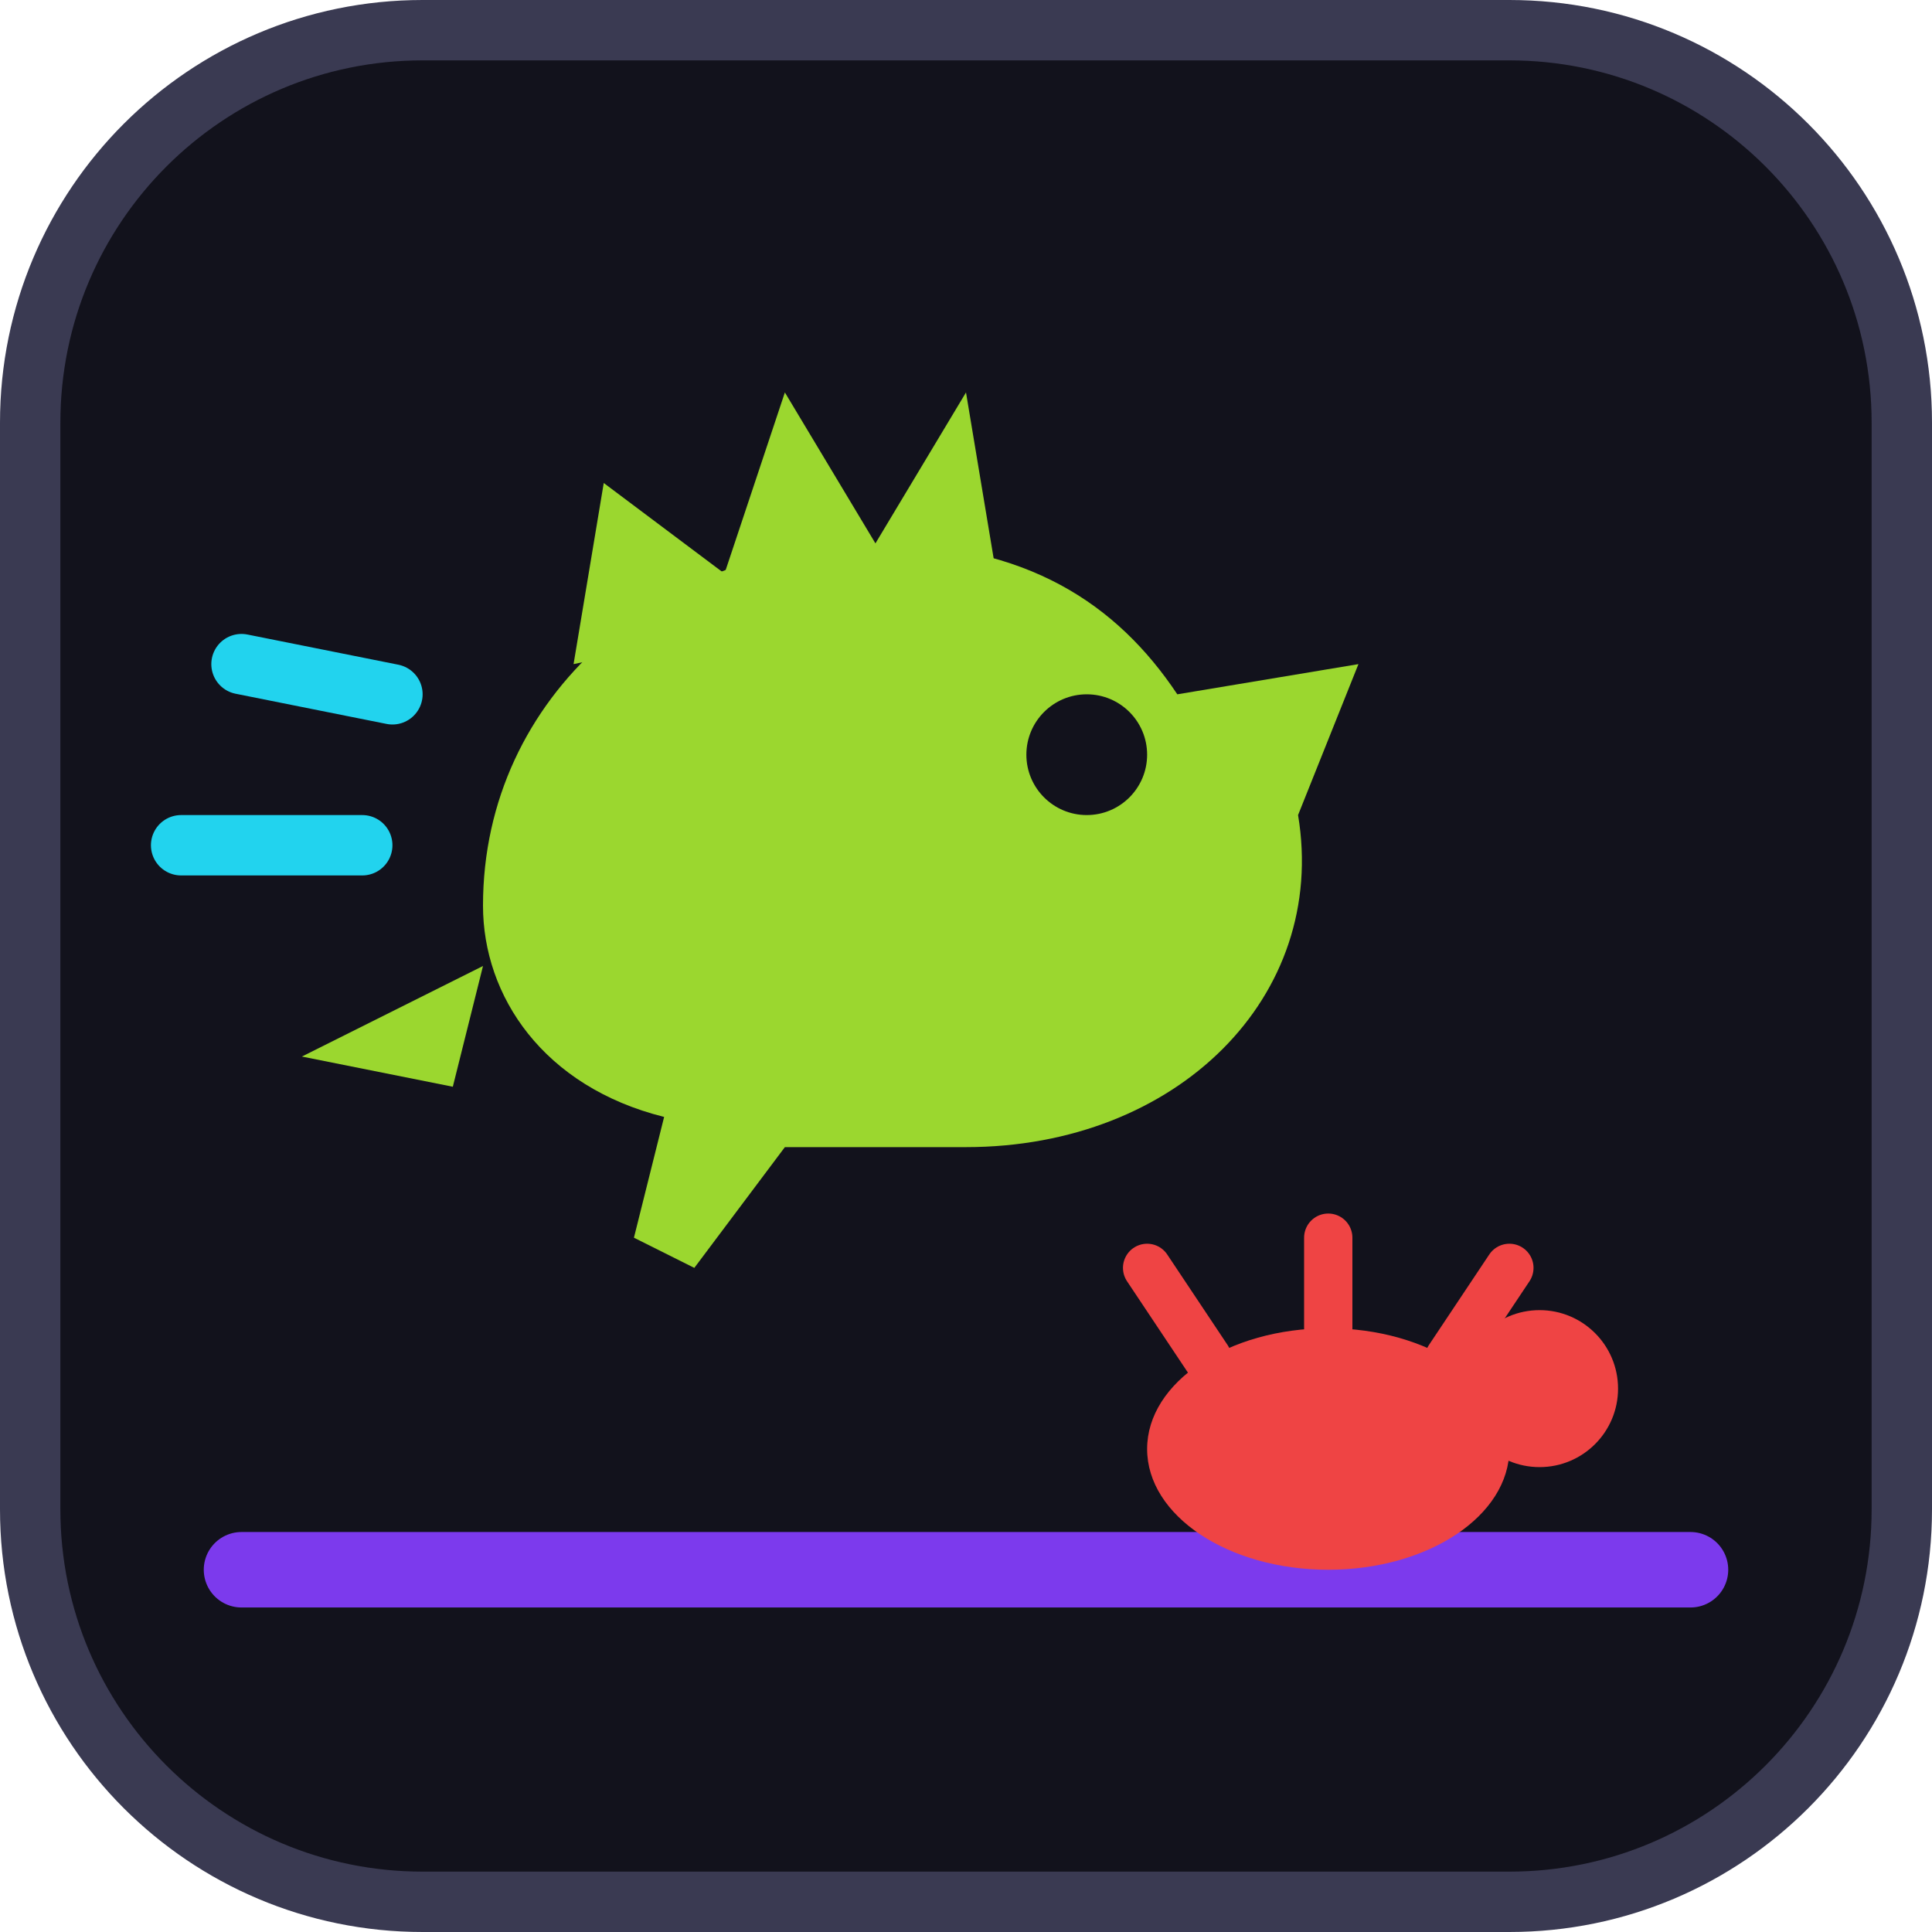
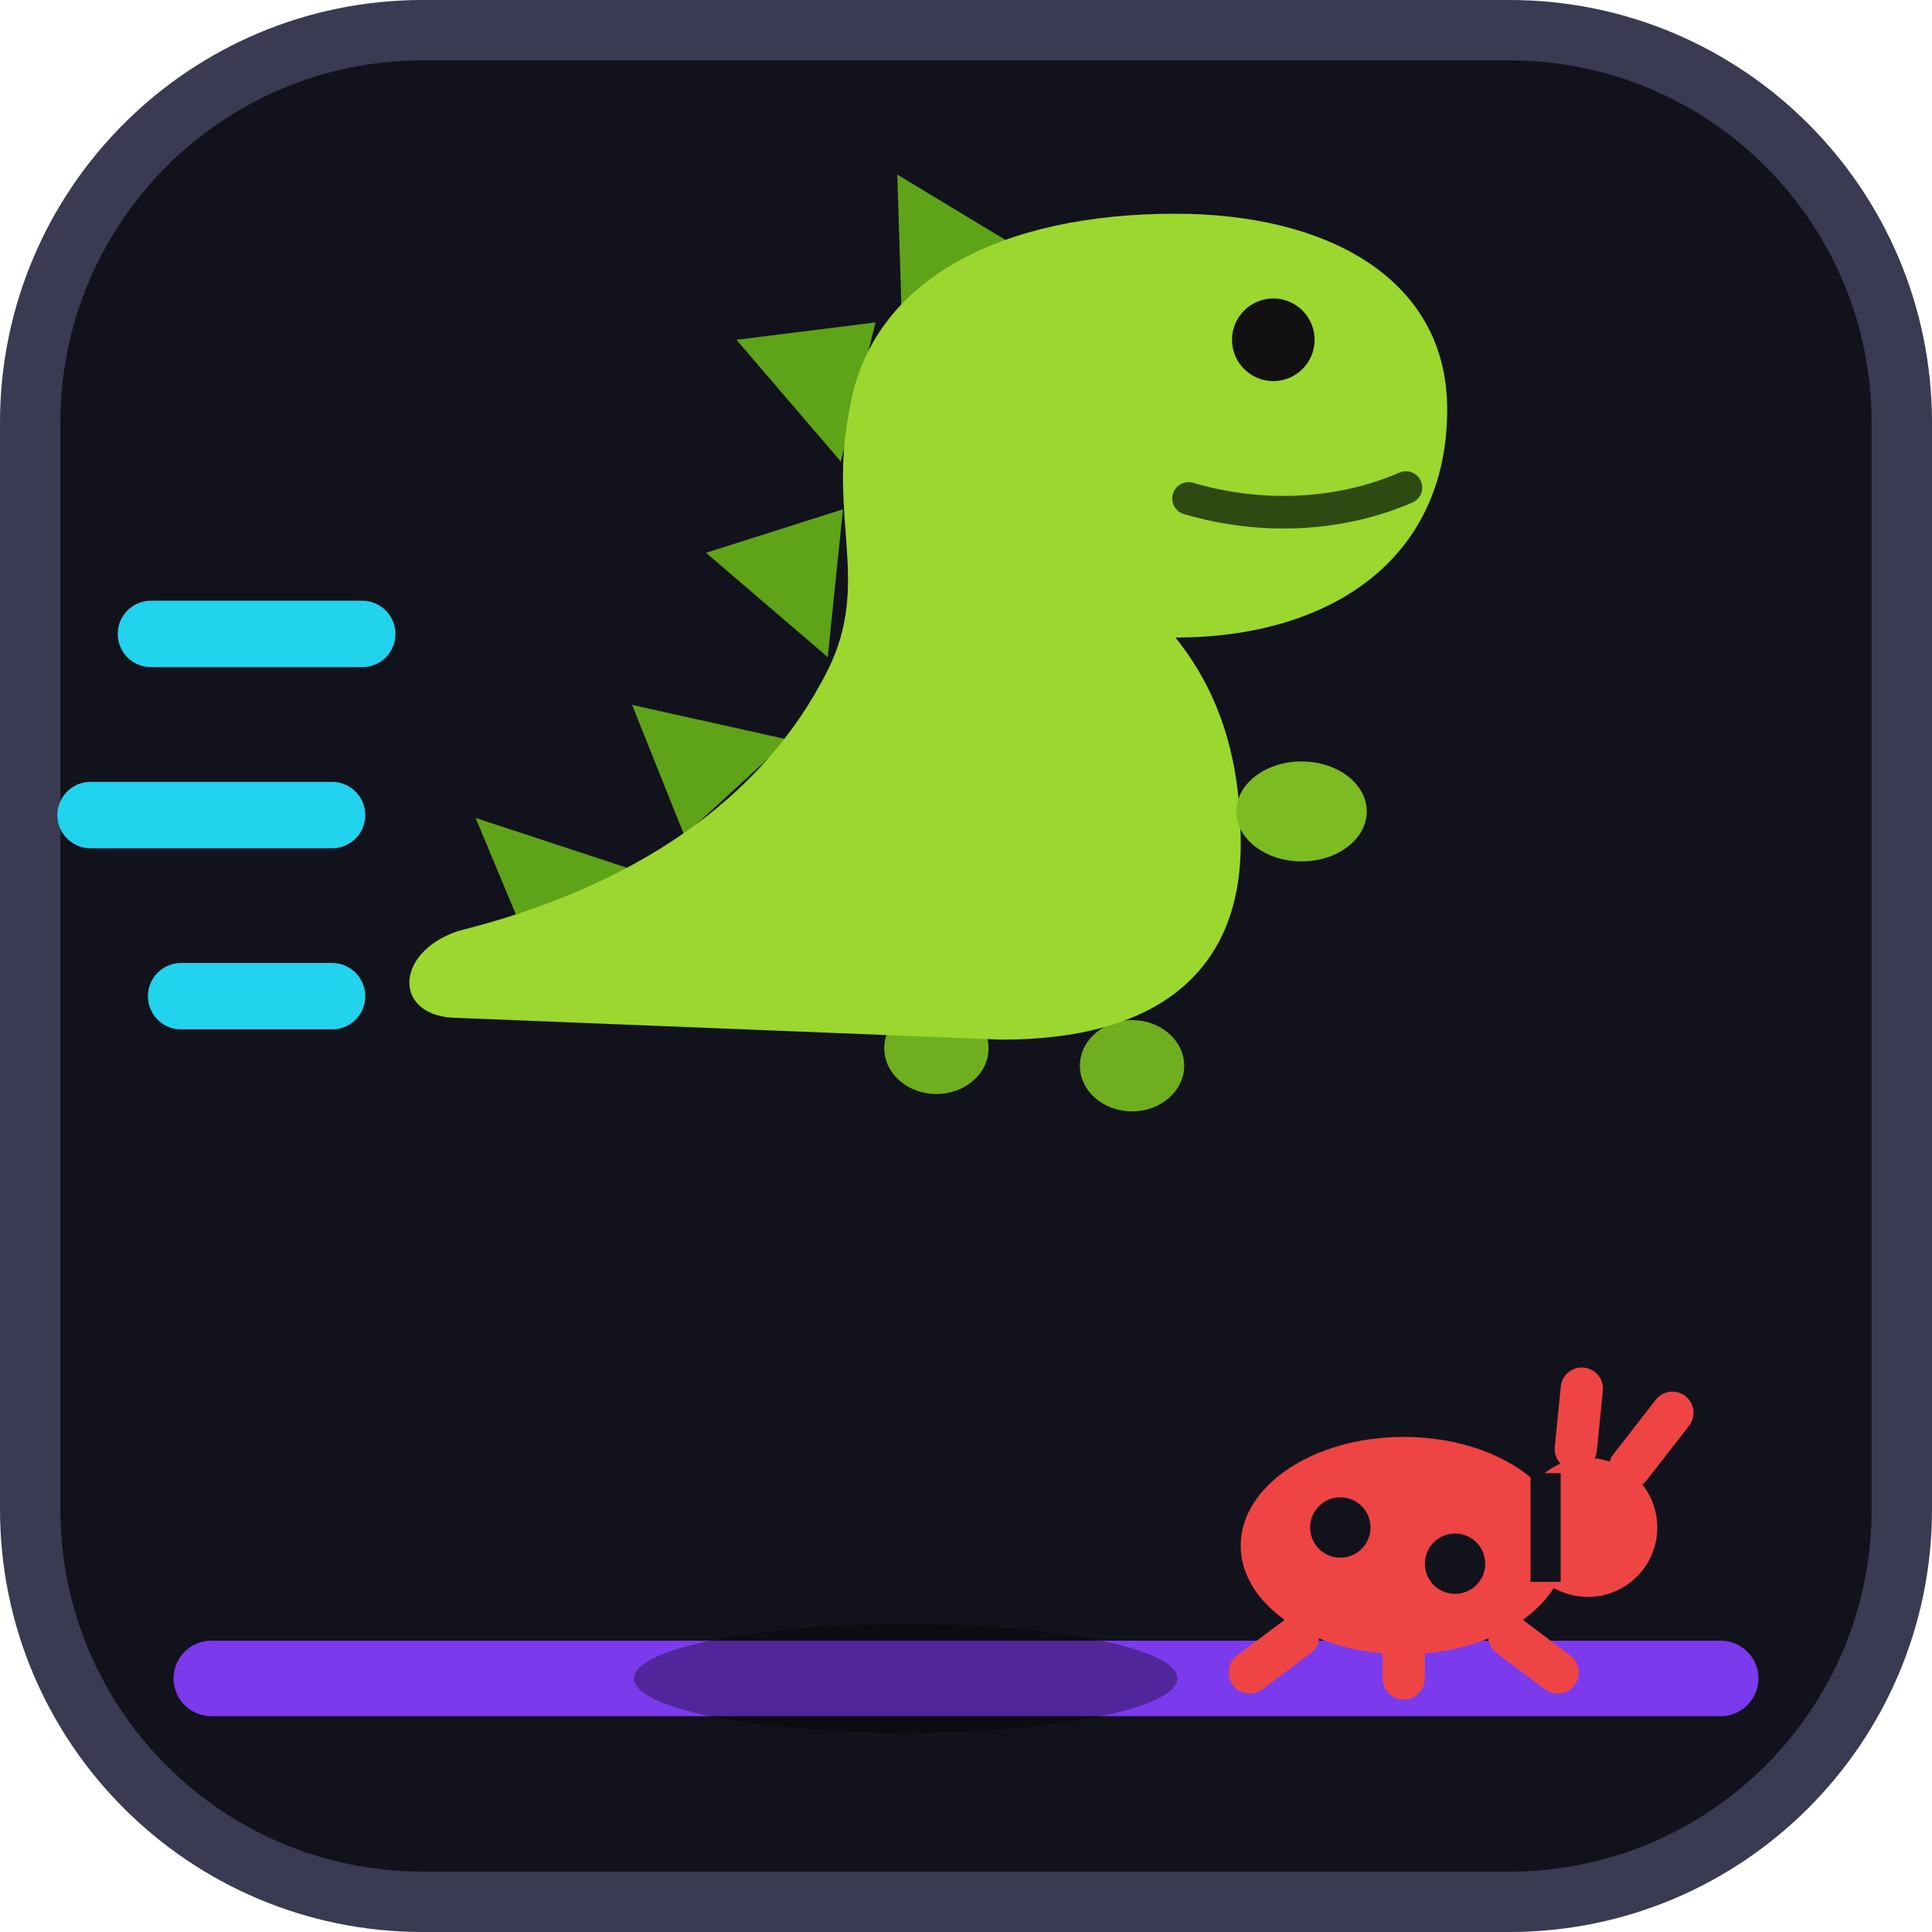
<svg xmlns="http://www.w3.org/2000/svg" viewBox="0 0 64 64">
  <rect x="1" y="1" width="62" height="62" rx="13" fill="#12121c" stroke="#3a3a52" stroke-width="2" />
-   <path d="M8 52h48" stroke="#7c3aed" stroke-width="2.5" stroke-linecap="round" />
-   <path d="M16 30c0-7 6-12 13-12 5 0 8 2 10 5l6-1-2 5c1 6-4 11-11 11h-6l-3 4-2-1 1-4c-4-1-6-4-6-7z" fill="#9bd72f" />
-   <path d="M19 22l1-6 4 3 2-6 3 5 3-5 1 6" fill="#9bd72f" />
-   <circle cx="36" cy="25" r="2" fill="#12121c" />
-   <path d="M16 32l-6 3 5 1" fill="#9bd72f" />
-   <ellipse cx="44" cy="48" rx="6" ry="4" fill="#ef4444" />
-   <circle cx="51" cy="46" r="2.6" fill="#ef4444" />
-   <path d="M40 45l-2-3M44 44v-3M48 45l2-3" stroke="#ef4444" stroke-width="1.6" stroke-linecap="round" />
-   <path d="M8 22l5 1M6 28l6 0" stroke="#22d3ee" stroke-width="2" stroke-linecap="round" />
+   <path d="M7 55.6h50" stroke="#7c3aed" stroke-width="2.5" stroke-linecap="round" />
+   <ellipse cx="30" cy="55.6" rx="9" ry="1.8" fill="#000000" opacity="0.35" />
+   <path d="M5 21h7M3 27h8M6 33h5" stroke="#22d3ee" stroke-width="2.2" stroke-linecap="round" />
+   <g transform="matrix(-0.72 0 0 0.72 55.5 -3)">
+     <path d="M30.5 15.4 L35.8 12.2 L35.6 18.6 Z M36.8 19 L43.2 19.8 L38.4 25.4 Z M38.3 27.6 L44.6 29.6 L39 34.4 Z M40.8 38.2 L48 36.6 L45.6 42.6 Z M47.6 44.3 L55.2 41.8 L53.2 46.6 Z" fill="#5fa318" />
+     <ellipse cx="25" cy="53.2" rx="2.4" ry="2.1" fill="#6fae1f" />
+     <ellipse cx="34" cy="52.4" rx="2.4" ry="2.1" fill="#6fae1f" />
+     <path id="body" d="M10.5 23 C10.5 17 16 14 23 14 C31 14 37 17 38 23 C39 28 37 31 39 35 C42 41 48 45 56 47 C59 48 59 51 56 51 L31 52 C24 52 20 49 20 43 C20 39 21 36 23 33.5 C16 33.5 10.5 30 10.5 23 Z" fill="#9bd72f" />
+     <circle cx="18.5" cy="19.8" r="1.9" fill="#111111" />
+     <path d="M12.4 26.6 c3 1.3 6.6 1.5 10 0.5" stroke="#2c4a12" stroke-width="1.5" stroke-linecap="round" fill="none" />
+     <ellipse cx="17.2" cy="41.5" rx="3" ry="2.3" fill="#7cbb22" />
+   </g>
+   <path d="M43 54.2l-1.6 1.2M46.5 54.6v1M50 54.2l1.6 1.2M54 48.6l1.4-1.8M52.2 48l0.2-2" stroke="#ef4444" stroke-width="1.4" stroke-linecap="round" fill="none" />
+   <ellipse cx="46.5" cy="51.2" rx="5.4" ry="3.6" fill="#ef4444" />
+   <circle cx="52.6" cy="50.6" r="2.3" fill="#ef4444" />
+   <path d="M51.2 48.8v3.6" stroke="#12121c" stroke-width="1" />
+   <circle cx="44.4" cy="50.6" r="1" fill="#12121c" />
+   <circle cx="48.2" cy="51.8" r="1" fill="#12121c" />
</svg>
